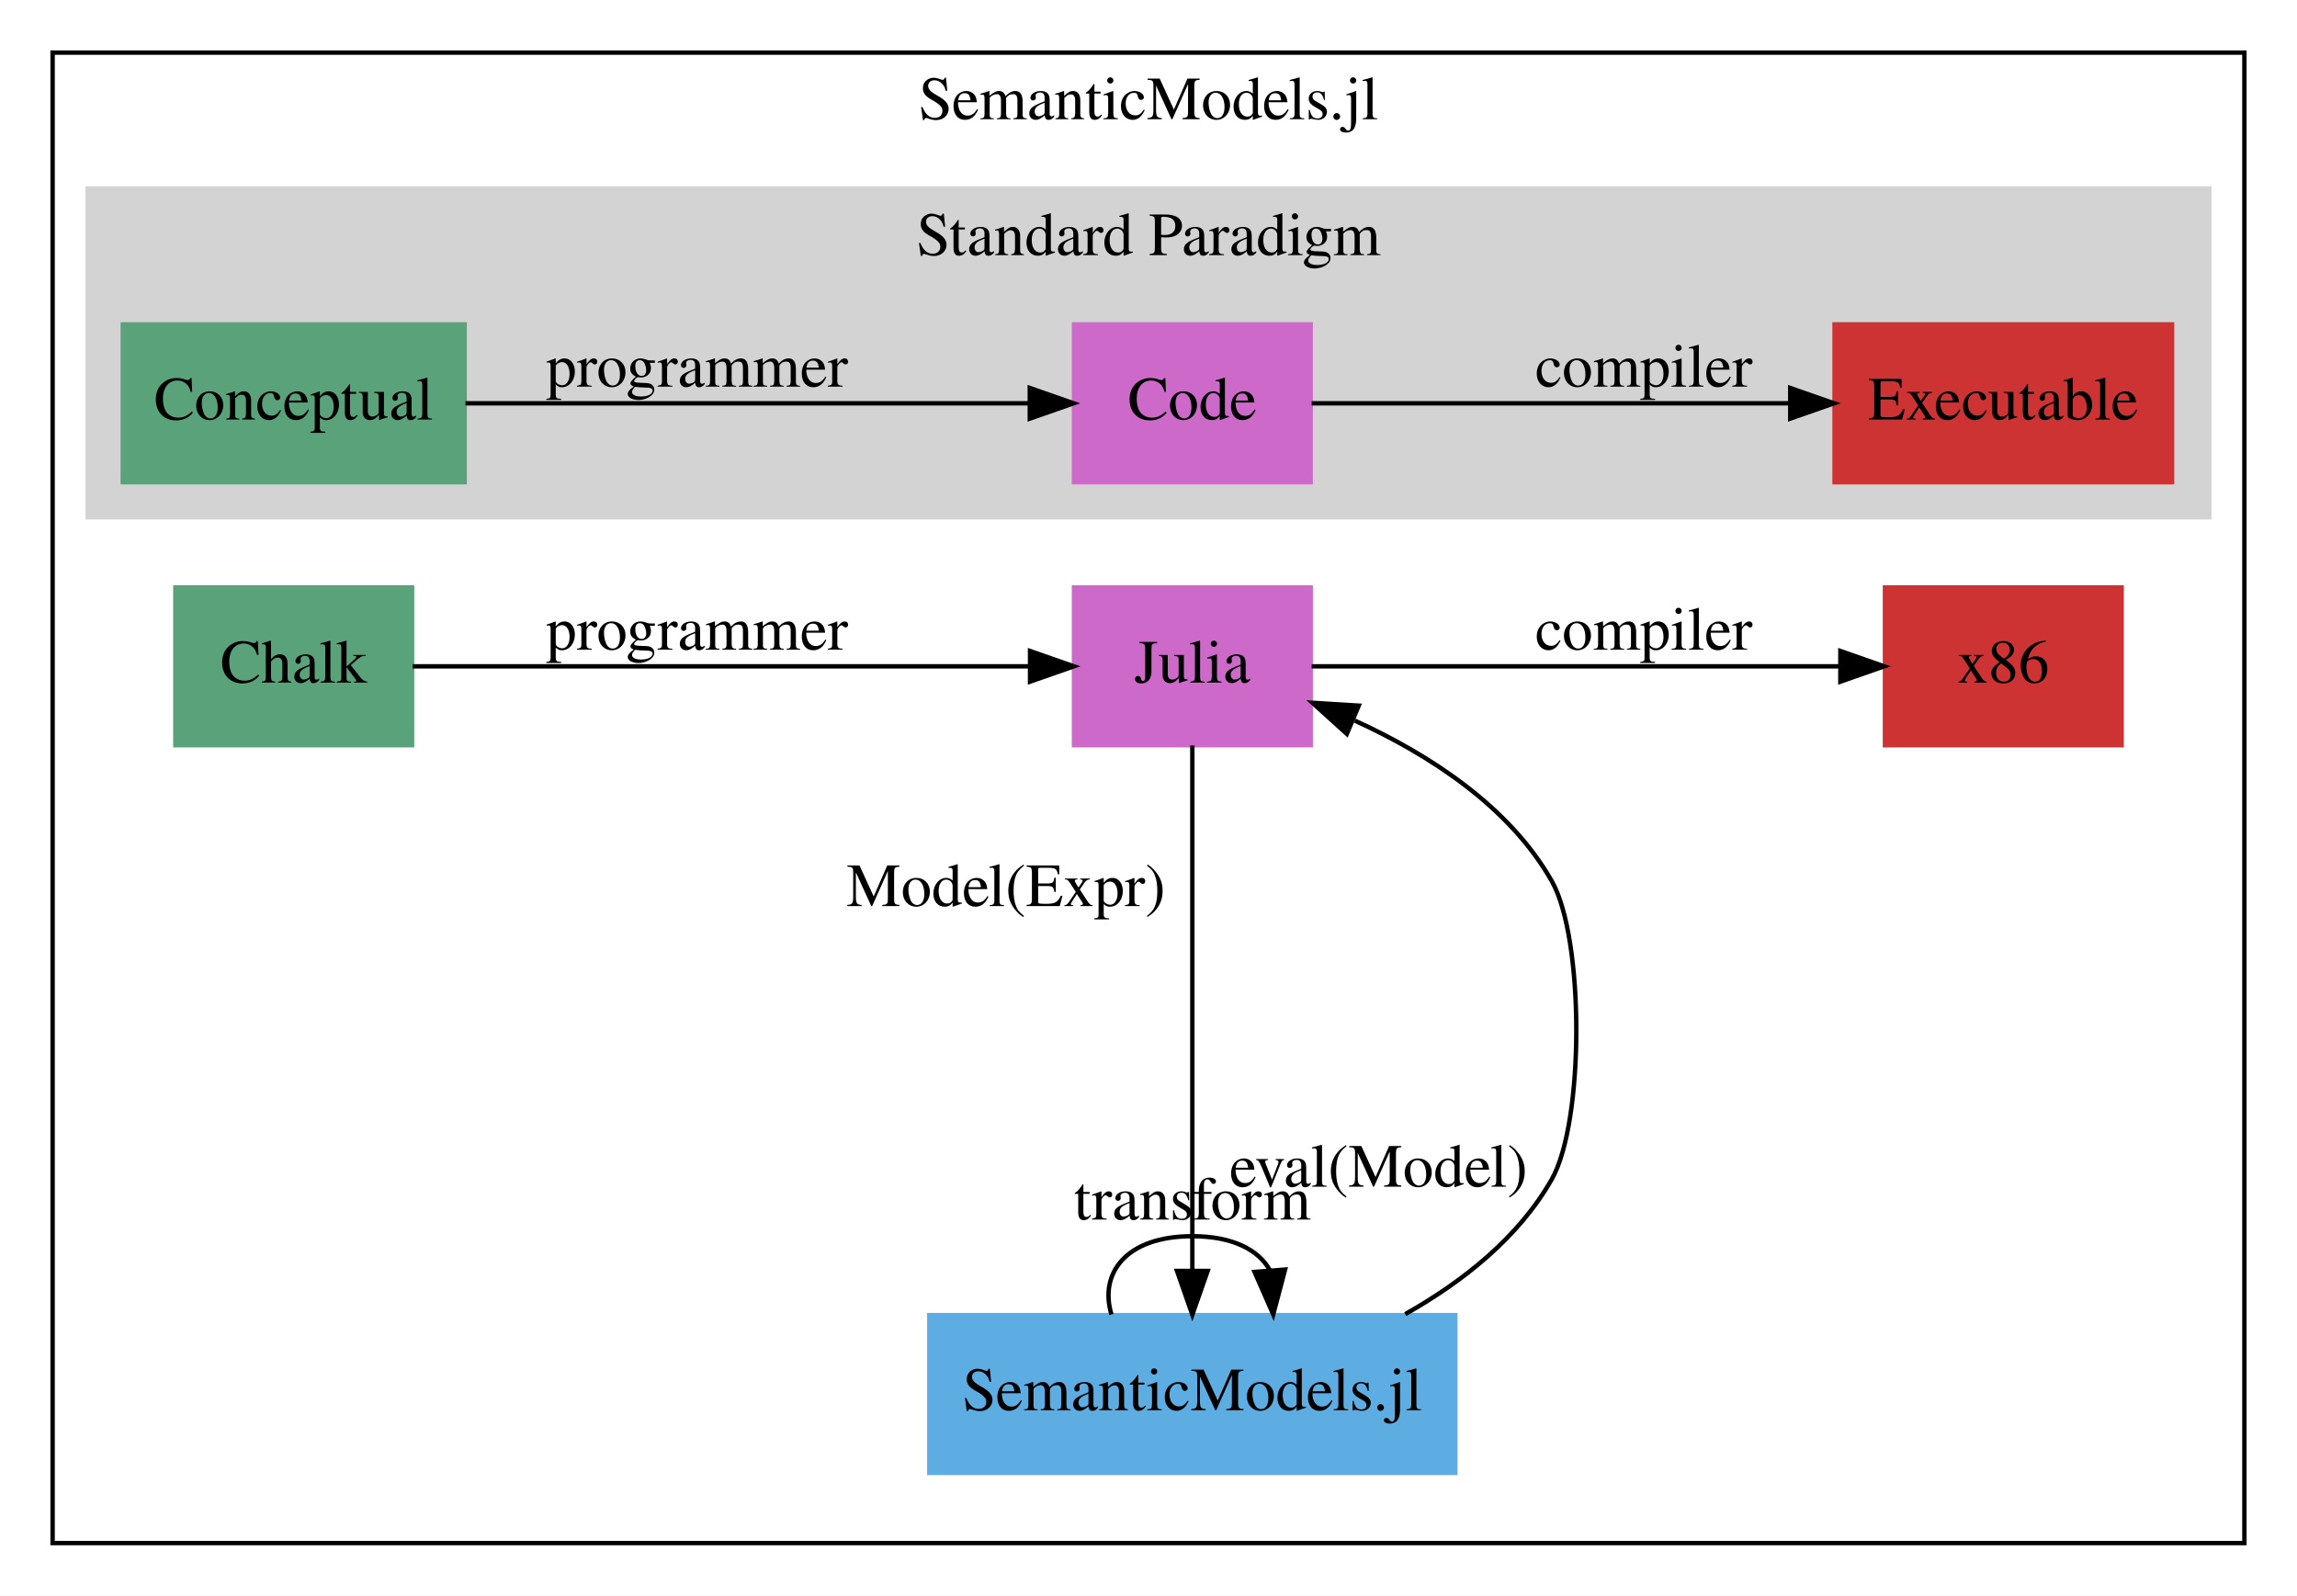
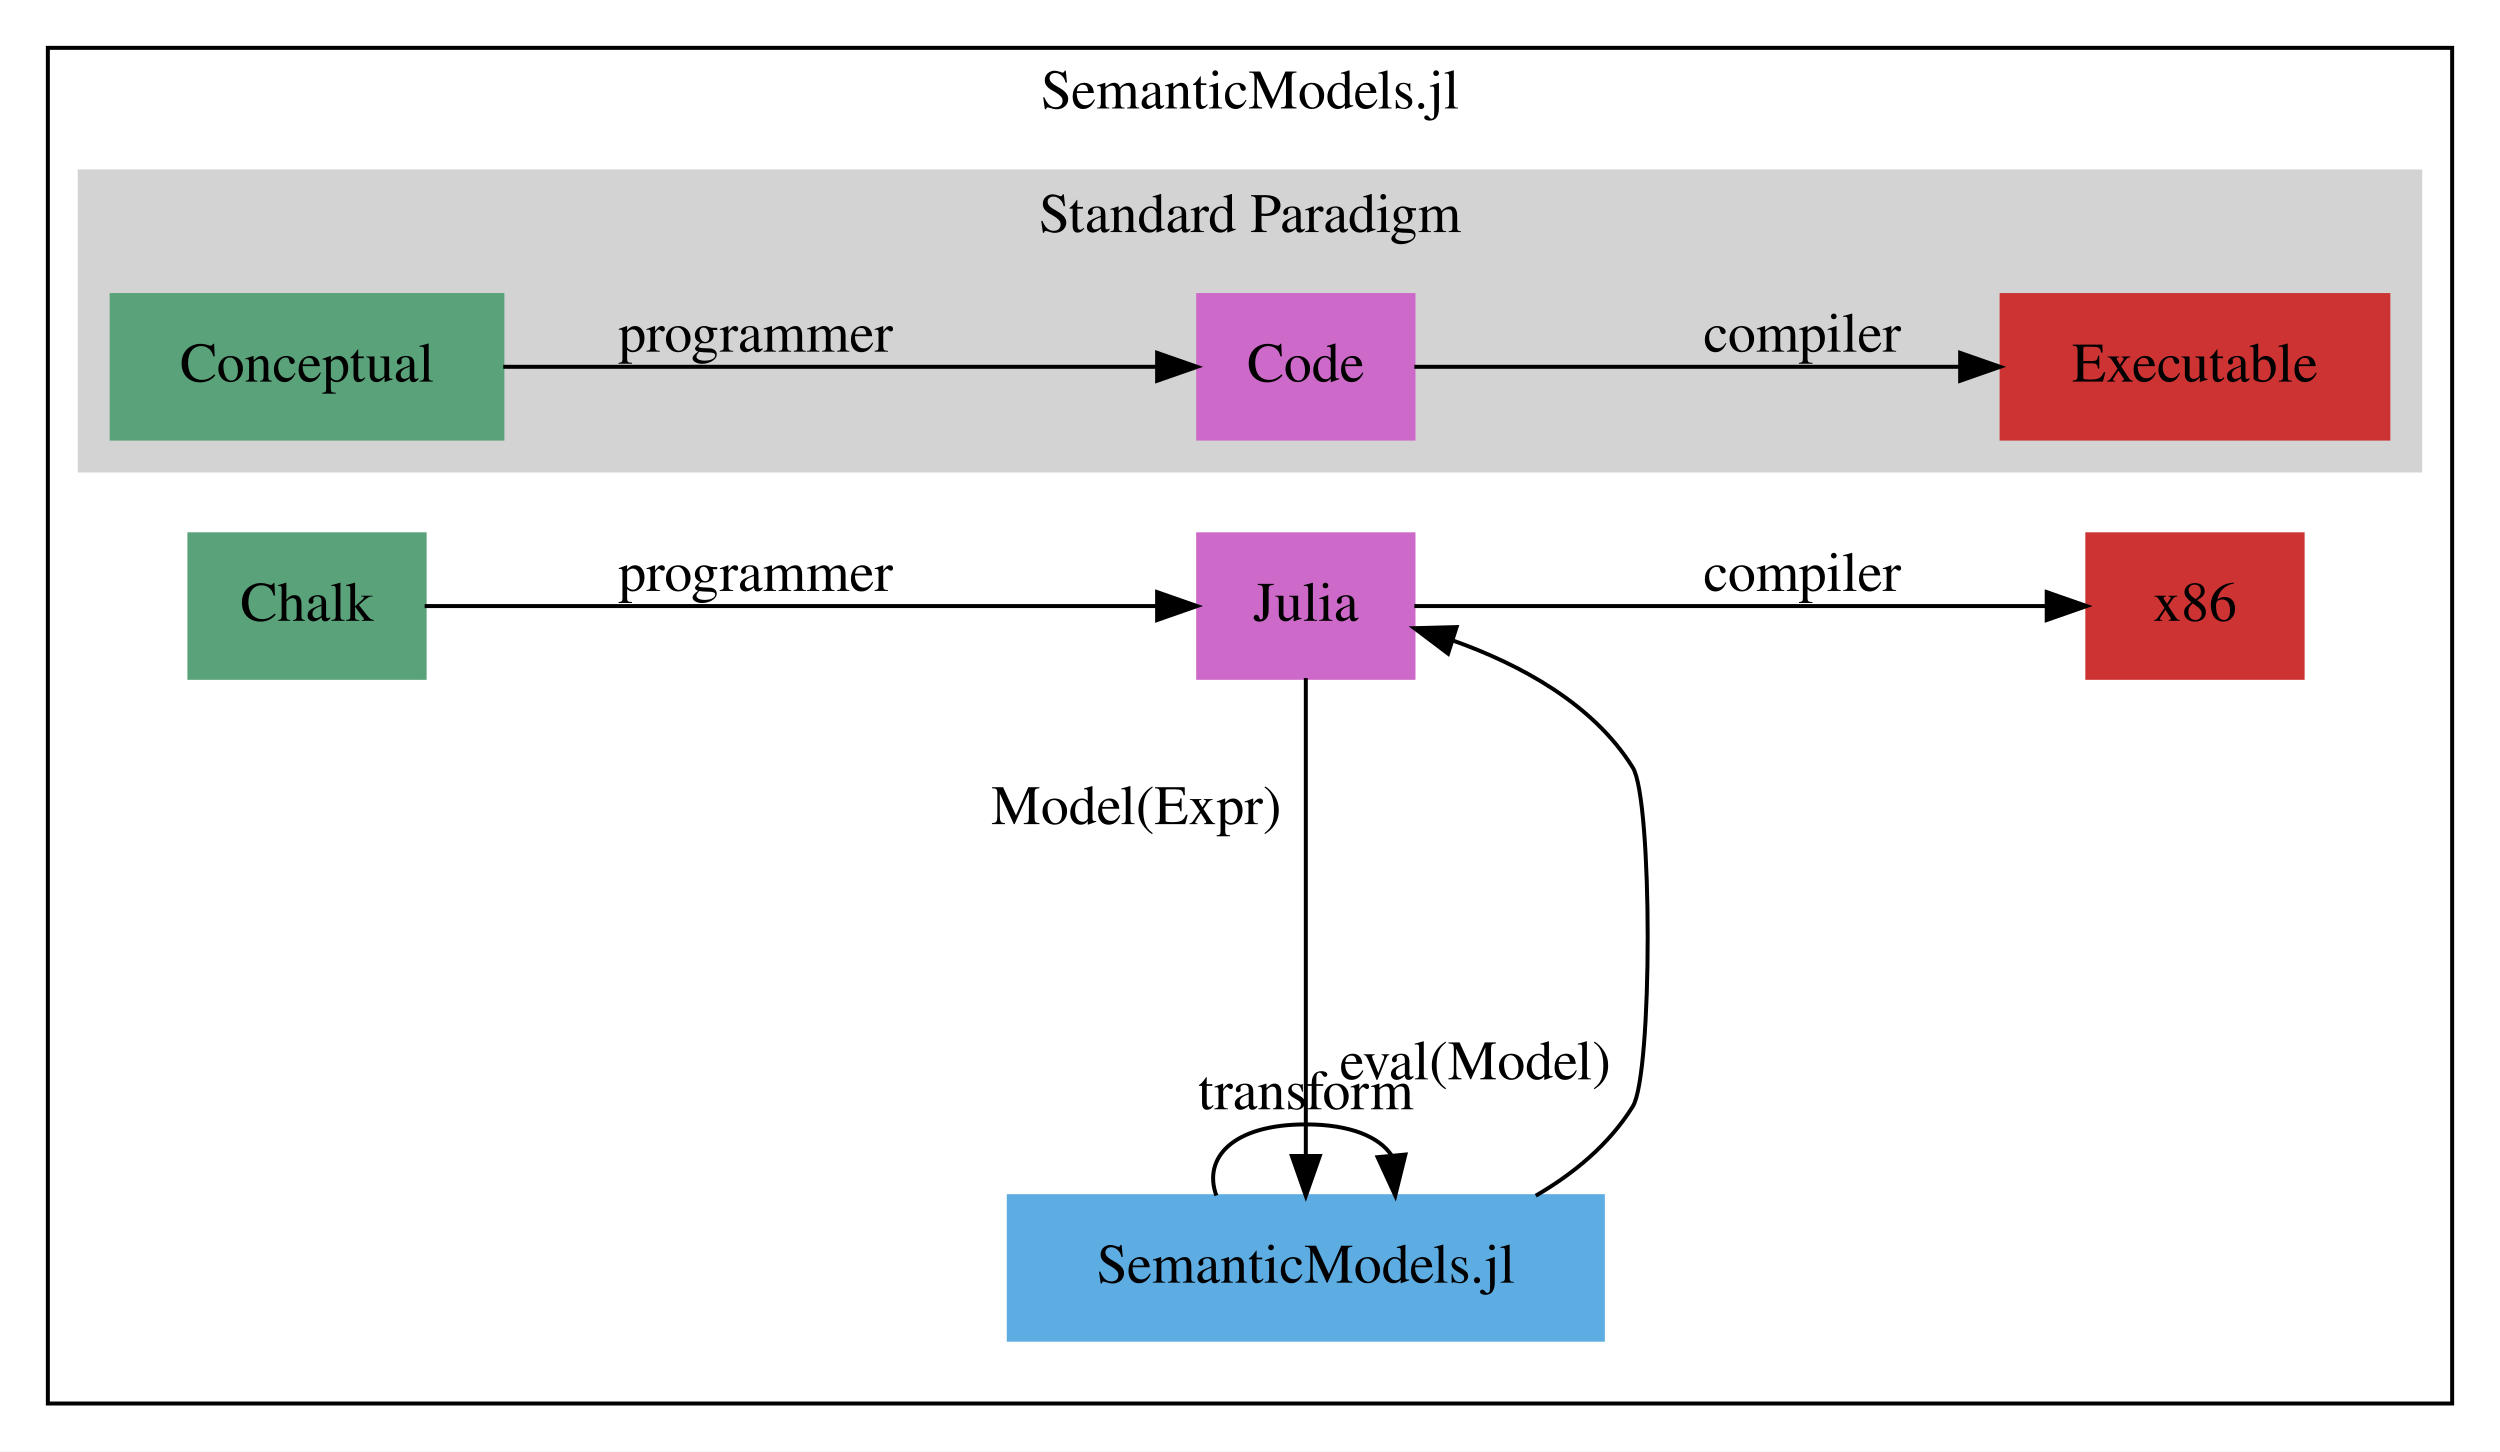
- <svg xmlns="http://www.w3.org/2000/svg" width="524pt" height="364pt" viewBox="0.00 0.00 524.00 364.00">
+ <svg xmlns="http://www.w3.org/2000/svg" width="627pt" height="364pt" viewBox="0.00 0.00 627.00 364.00">
  <g id="graph0" class="graph" transform="scale(1 1) rotate(0) translate(4 360)">
-     <polygon fill="white" stroke="none" points="-4,4 -4,-360 520,-360 520,4 -4,4" />
+     <polygon fill="white" stroke="none" points="-4,4 -4,-360 623,-360 623,4 -4,4" />
    <g id="clust1" class="cluster">
-       <polygon fill="none" stroke="black" points="8,-8 8,-348 508,-348 508,-8 8,-8" />
-       <text text-anchor="middle" x="258" y="-332.8" font-family="Times,serif" font-size="14.00">SemanticModels.jl</text>
+       <polygon fill="none" stroke="black" points="8,-8 8,-348 611,-348 611,-8 8,-8" />
+       <text text-anchor="middle" x="309.5" y="-332.8" font-family="Times,serif" font-size="14.00">SemanticModels.jl</text>
    </g>
    <g id="clust2" class="cluster">
-       <polygon fill="lightgrey" stroke="lightgrey" points="16,-242 16,-317 500,-317 500,-242 16,-242" />
-       <text text-anchor="middle" x="258" y="-301.8" font-family="Times,serif" font-size="14.00">Standard Paradigm</text>
+       <polygon fill="lightgrey" stroke="lightgrey" points="16,-242 16,-317 603,-317 603,-242 16,-242" />
+       <text text-anchor="middle" x="309.5" y="-301.8" font-family="Times,serif" font-size="14.00">Standard Paradigm</text>
    </g>
    <g id="clust3" class="cluster">
-       <polygon fill="white" stroke="white" points="28,-16 28,-234 488,-234 488,-16 28,-16" />
+       <polygon fill="white" stroke="white" points="35.5,-16 35.5,-234 581.5,-234 581.5,-16 35.5,-16" />
    </g>
    <g id="node1" class="node">
-       <polygon fill="#59a27a" stroke="#59a27a" points="102,-286 24,-286 24,-250 102,-250 102,-286" />
-       <text text-anchor="middle" x="63" y="-264.3" font-family="Times,serif" font-size="14.00">Conceptual</text>
+       <polygon fill="#59a27a" stroke="#59a27a" points="122,-286 24,-286 24,-250 122,-250 122,-286" />
+       <text text-anchor="middle" x="73" y="-264.3" font-family="Times,serif" font-size="14.00">Conceptual</text>
    </g>
    <g id="node2" class="node">
-       <polygon fill="#cd69c9" stroke="#cd69c9" points="295,-286 241,-286 241,-250 295,-250 295,-286" />
-       <text text-anchor="middle" x="268" y="-264.3" font-family="Times,serif" font-size="14.00">Code</text>
+       <polygon fill="#cd69c9" stroke="#cd69c9" points="350.5,-286 296.5,-286 296.5,-250 350.5,-250 350.5,-286" />
+       <text text-anchor="middle" x="323.5" y="-264.3" font-family="Times,serif" font-size="14.00">Code</text>
    </g>
    <g id="edge1" class="edge">
-       <path fill="none" stroke="black" d="M102.183,-268C139.083,-268 194.573,-268 230.791,-268" />
-       <polygon fill="black" stroke="black" points="230.917,-271.5 240.917,-268 230.917,-264.5 230.917,-271.5" />
-       <text text-anchor="middle" x="155" y="-271.8" font-family="Times,serif" font-size="14.00">programmer</text>
+       <path fill="none" stroke="black" d="M122.208,-268C170.192,-268 242.762,-268 286.111,-268" />
+       <polygon fill="black" stroke="black" points="286.207,-271.5 296.207,-268 286.207,-264.5 286.207,-271.5" />
+       <text text-anchor="middle" x="185.5" y="-271.8" font-family="Times,serif" font-size="14.00">programmer</text>
    </g>
    <g id="node3" class="node">
-       <polygon fill="#cd3333" stroke="#cd3333" points="491.5,-286 414.5,-286 414.5,-250 491.5,-250 491.5,-286" />
-       <text text-anchor="middle" x="453" y="-264.3" font-family="Times,serif" font-size="14.00">Executable</text>
+       <polygon fill="#cd3333" stroke="#cd3333" points="595,-286 498,-286 498,-250 595,-250 595,-286" />
+       <text text-anchor="middle" x="546.5" y="-264.3" font-family="Times,serif" font-size="14.00">Executable</text>
    </g>
    <g id="edge2" class="edge">
-       <path fill="none" stroke="black" d="M295.219,-268C323.522,-268 369.212,-268 403.985,-268" />
-       <polygon fill="black" stroke="black" points="404.394,-271.5 414.394,-268 404.394,-264.5 404.394,-271.5" />
-       <text text-anchor="middle" x="371" y="-271.8" font-family="Times,serif" font-size="14.00">compiler</text>
+       <path fill="none" stroke="black" d="M350.719,-268C384.239,-268 443.233,-268 487.539,-268" />
+       <polygon fill="black" stroke="black" points="487.606,-271.5 497.606,-268 487.606,-264.5 487.606,-271.5" />
+       <text text-anchor="middle" x="448" y="-271.8" font-family="Times,serif" font-size="14.00">compiler</text>
    </g>
    <g id="node4" class="node">
-       <polygon fill="#59a27a" stroke="#59a27a" points="90,-226 36,-226 36,-190 90,-190 90,-226" />
-       <text text-anchor="middle" x="63" y="-204.3" font-family="Times,serif" font-size="14.00">Chalk</text>
+       <polygon fill="#59a27a" stroke="#59a27a" points="102.5,-226 43.5,-226 43.5,-190 102.5,-190 102.5,-226" />
+       <text text-anchor="middle" x="73" y="-204.3" font-family="Times,serif" font-size="14.00">Chalk</text>
    </g>
    <g id="node5" class="node">
-       <polygon fill="#cd69c9" stroke="#cd69c9" points="295,-226 241,-226 241,-190 295,-190 295,-226" />
-       <text text-anchor="middle" x="268" y="-204.3" font-family="Times,serif" font-size="14.00">Julia</text>
+       <polygon fill="#cd69c9" stroke="#cd69c9" points="350.5,-226 296.5,-226 296.5,-190 350.5,-190 350.5,-226" />
+       <text text-anchor="middle" x="323.5" y="-204.3" font-family="Times,serif" font-size="14.00">Julia</text>
    </g>
    <g id="edge3" class="edge">
-       <path fill="none" stroke="black" d="M90.123,-208C125.904,-208 190.316,-208 230.75,-208" />
-       <polygon fill="black" stroke="black" points="230.977,-211.5 240.977,-208 230.977,-204.5 230.977,-211.5" />
-       <text text-anchor="middle" x="155" y="-211.8" font-family="Times,serif" font-size="14.00">programmer</text>
+       <path fill="none" stroke="black" d="M102.506,-208C147.853,-208 236.371,-208 286.19,-208" />
+       <polygon fill="black" stroke="black" points="286.204,-211.5 296.204,-208 286.204,-204.5 286.204,-211.5" />
+       <text text-anchor="middle" x="185.5" y="-211.8" font-family="Times,serif" font-size="14.00">programmer</text>
    </g>
    <g id="node6" class="node">
-       <polygon fill="#5dade2" stroke="#5dade2" points="328,-60 208,-60 208,-24 328,-24 328,-60" />
-       <text text-anchor="middle" x="268" y="-38.3" font-family="Times,serif" font-size="14.00">SemanticModels.jl</text>
+       <polygon fill="#5dade2" stroke="#5dade2" points="398,-60 249,-60 249,-24 398,-24 398,-60" />
+       <text text-anchor="middle" x="323.5" y="-38.3" font-family="Times,serif" font-size="14.00">SemanticModels.jl</text>
    </g>
    <g id="edge4" class="edge">
-       <path fill="none" stroke="black" d="M268,-189.941C268,-161.142 268,-104.58 268,-70.347" />
-       <polygon fill="black" stroke="black" points="271.5,-70.081 268,-60.081 264.5,-70.081 271.5,-70.081" />
-       <text text-anchor="middle" x="225.5" y="-153.3" font-family="Times,serif" font-size="14.00">Model(Expr)</text>
+       <path fill="none" stroke="black" d="M323.5,-189.941C323.5,-161.142 323.5,-104.58 323.5,-70.347" />
+       <polygon fill="black" stroke="black" points="327,-70.081 323.5,-60.081 320,-70.081 327,-70.081" />
+       <text text-anchor="middle" x="281" y="-153.3" font-family="Times,serif" font-size="14.00">Model(Expr)</text>
    </g>
    <g id="node7" class="node">
-       <polygon fill="#cd3333" stroke="#cd3333" points="480,-226 426,-226 426,-190 480,-190 480,-226" />
-       <text text-anchor="middle" x="453" y="-204.3" font-family="Times,serif" font-size="14.00">x86</text>
+       <polygon fill="#cd3333" stroke="#cd3333" points="573.5,-226 519.5,-226 519.5,-190 573.5,-190 573.5,-226" />
+       <text text-anchor="middle" x="546.5" y="-204.3" font-family="Times,serif" font-size="14.00">x86</text>
    </g>
    <g id="edge7" class="edge">
-       <path fill="none" stroke="black" d="M295.219,-208C326.746,-208 379.848,-208 415.402,-208" />
-       <polygon fill="black" stroke="black" points="415.829,-211.5 425.829,-208 415.829,-204.5 415.829,-211.5" />
-       <text text-anchor="middle" x="371" y="-211.8" font-family="Times,serif" font-size="14.00">compiler</text>
+       <path fill="none" stroke="black" d="M350.719,-208C390.096,-208 464.627,-208 509.205,-208" />
+       <polygon fill="black" stroke="black" points="509.315,-211.5 519.315,-208 509.315,-204.5 509.315,-211.5" />
+       <text text-anchor="middle" x="448" y="-211.8" font-family="Times,serif" font-size="14.00">compiler</text>
    </g>
    <g id="edge5" class="edge">
-       <path fill="none" stroke="black" d="M316.571,-60.225C329.763,-67.669 342.471,-77.73 350,-91 357.457,-104.143 357.457,-145.857 350,-159 340.285,-176.122 321.95,-187.901 305.076,-195.61" />
-       <polygon fill="black" stroke="black" points="303.246,-192.583 295.387,-199.689 305.961,-199.035 303.246,-192.583" />
-       <text text-anchor="middle" x="310.5" y="-89.3" font-family="Times,serif" font-size="14.00">eval(Model)</text>
+       <path fill="none" stroke="black" d="M381.17,-60.121C390.845,-65.754 399.634,-73.06 405.5,-82.5 410.485,-90.522 410.485,-159.478 405.5,-167.5 395.552,-183.508 377.199,-193.379 360.375,-199.361" />
+       <polygon fill="black" stroke="black" points="359.178,-196.07 350.721,-202.452 361.312,-202.736 359.178,-196.07" />
+       <text text-anchor="middle" x="366" y="-89.3" font-family="Times,serif" font-size="14.00">eval(Model)</text>
    </g>
    <g id="edge6" class="edge">
-       <path fill="none" stroke="black" d="M249.547,-60.153C246.708,-69.539 252.859,-78 268,-78 277.226,-78 283.114,-74.858 285.664,-70.28" />
-       <polygon fill="black" stroke="black" points="289.166,-70.394 286.453,-60.153 282.187,-69.851 289.166,-70.394" />
-       <text text-anchor="middle" x="268" y="-81.8" font-family="Times,serif" font-size="14.00">transform</text>
+       <path fill="none" stroke="black" d="M301.067,-60.153C297.616,-69.539 305.094,-78 323.5,-78 334.716,-78 341.874,-74.858 344.974,-70.28" />
+       <polygon fill="black" stroke="black" points="348.475,-70.438 345.933,-60.153 341.506,-69.778 348.475,-70.438" />
+       <text text-anchor="middle" x="323.5" y="-81.8" font-family="Times,serif" font-size="14.00">transform</text>
    </g>
  </g>
</svg>
